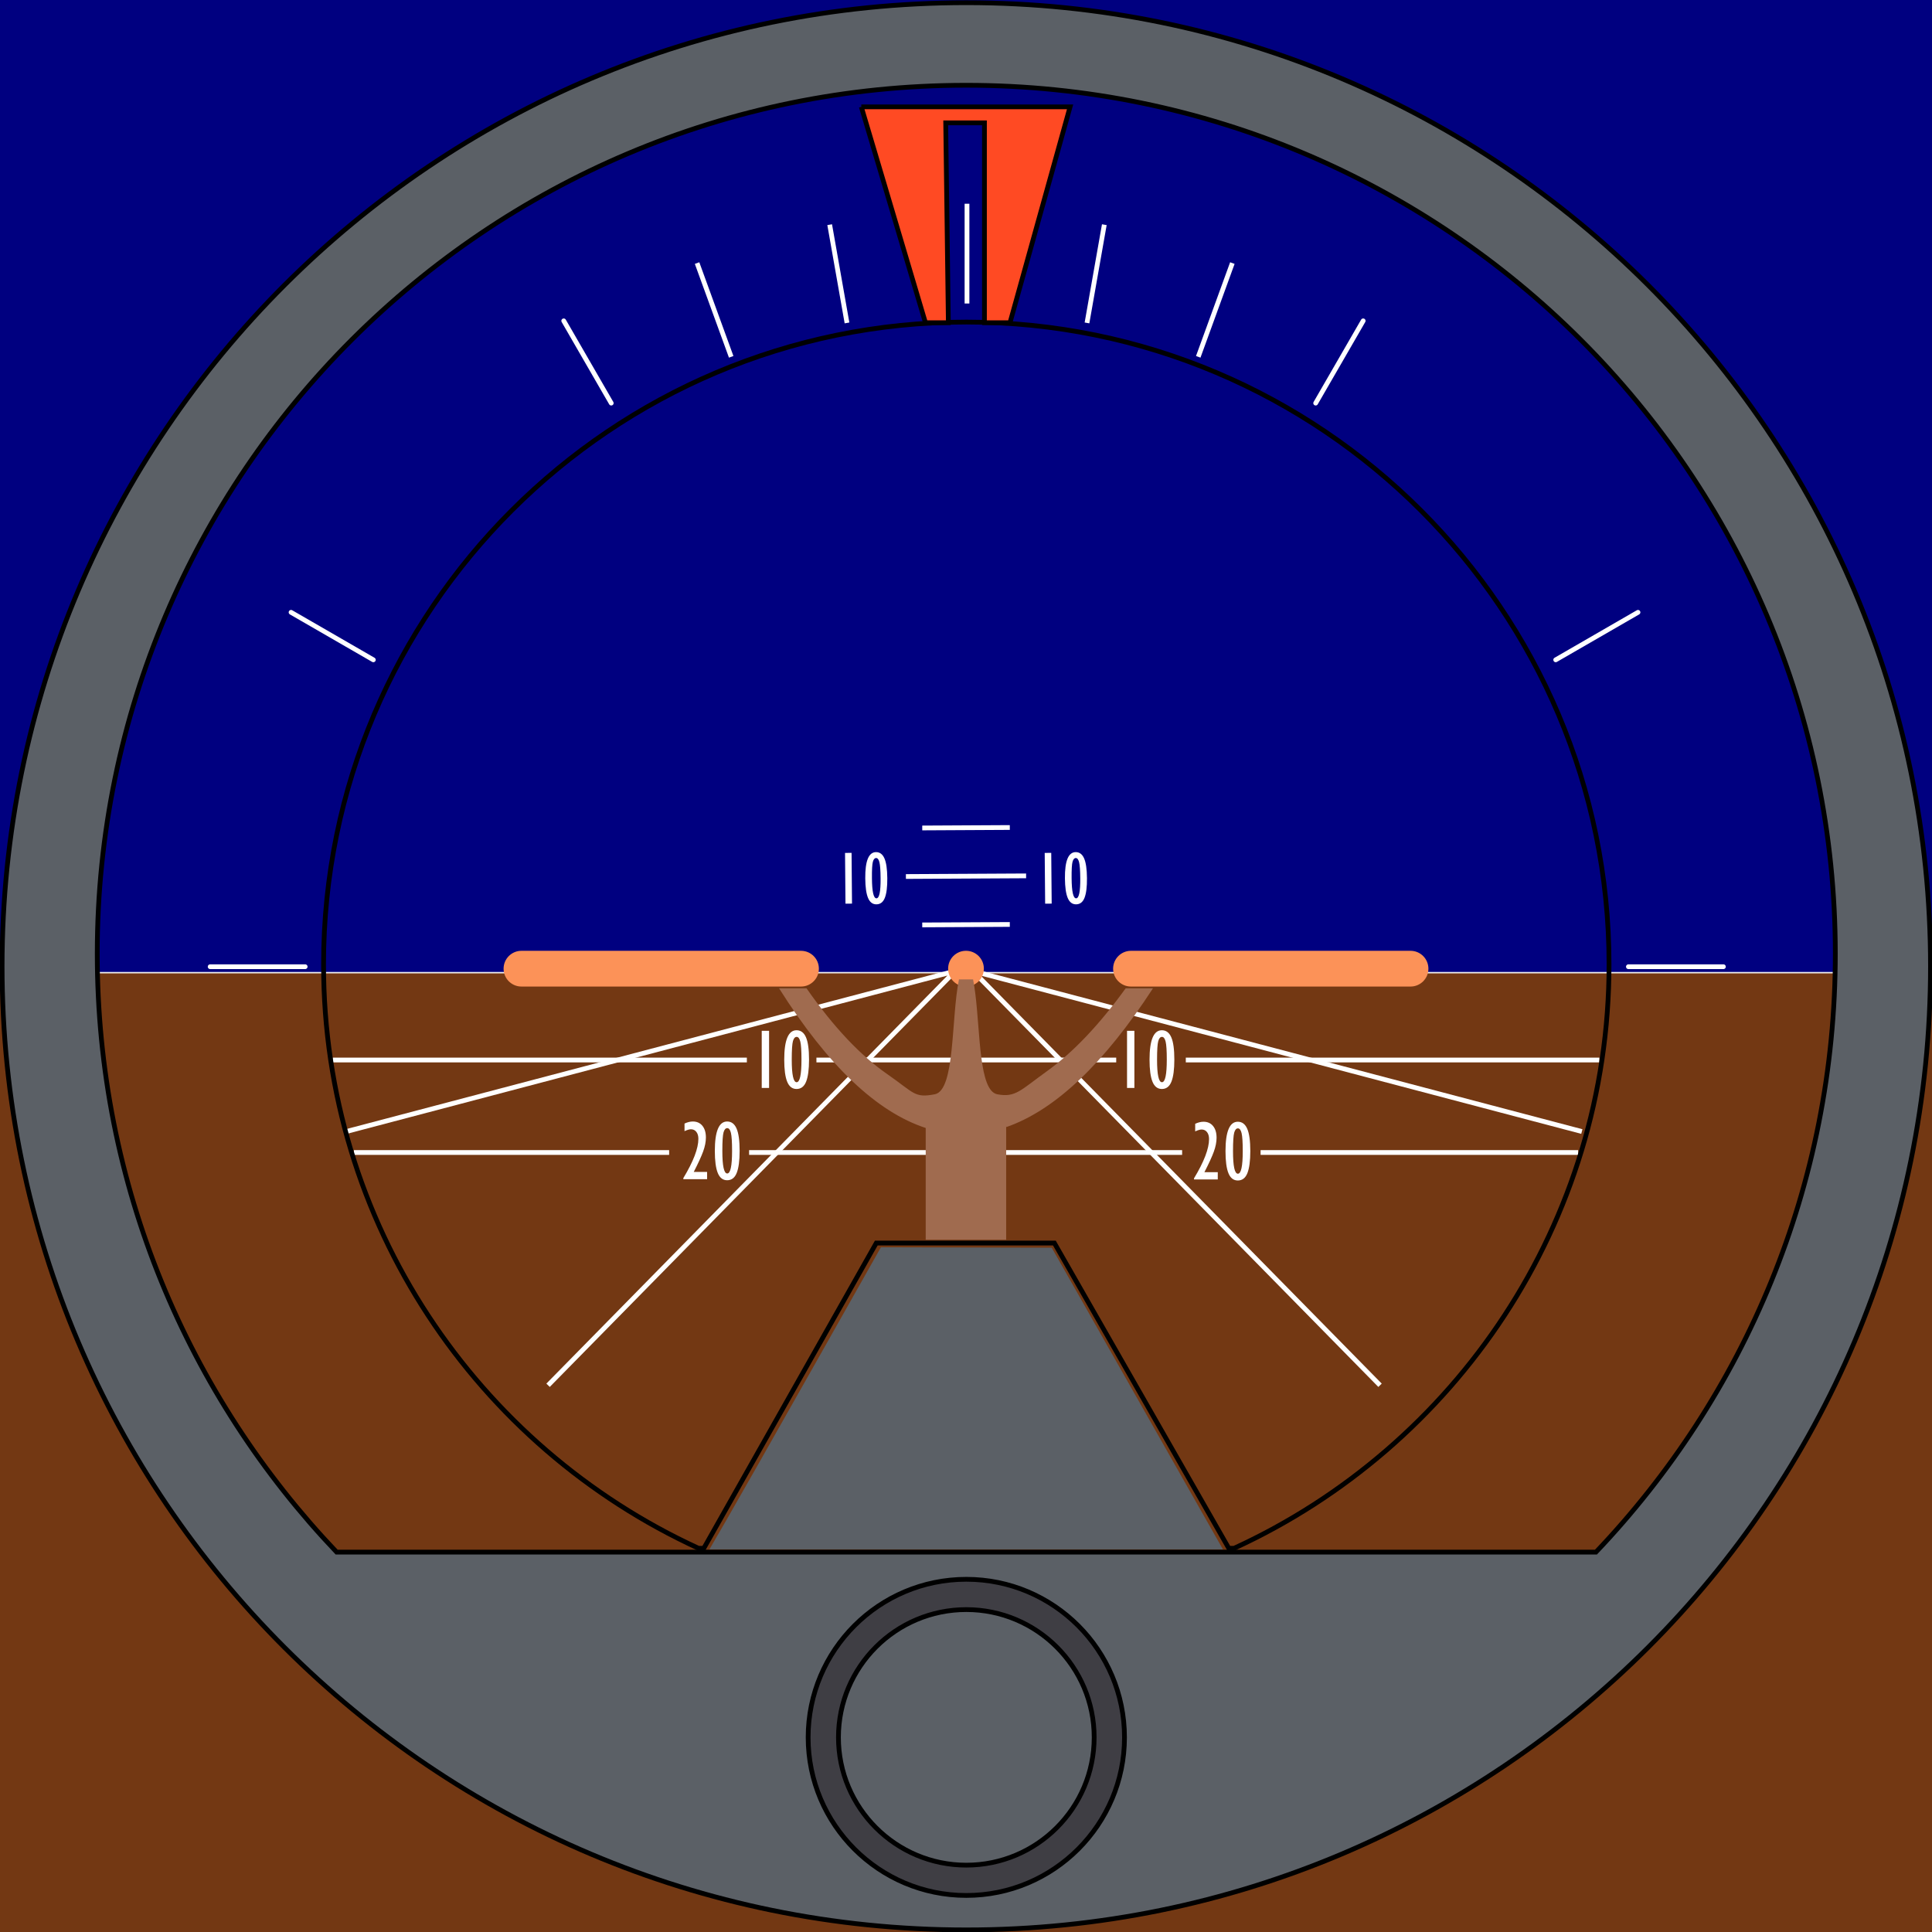
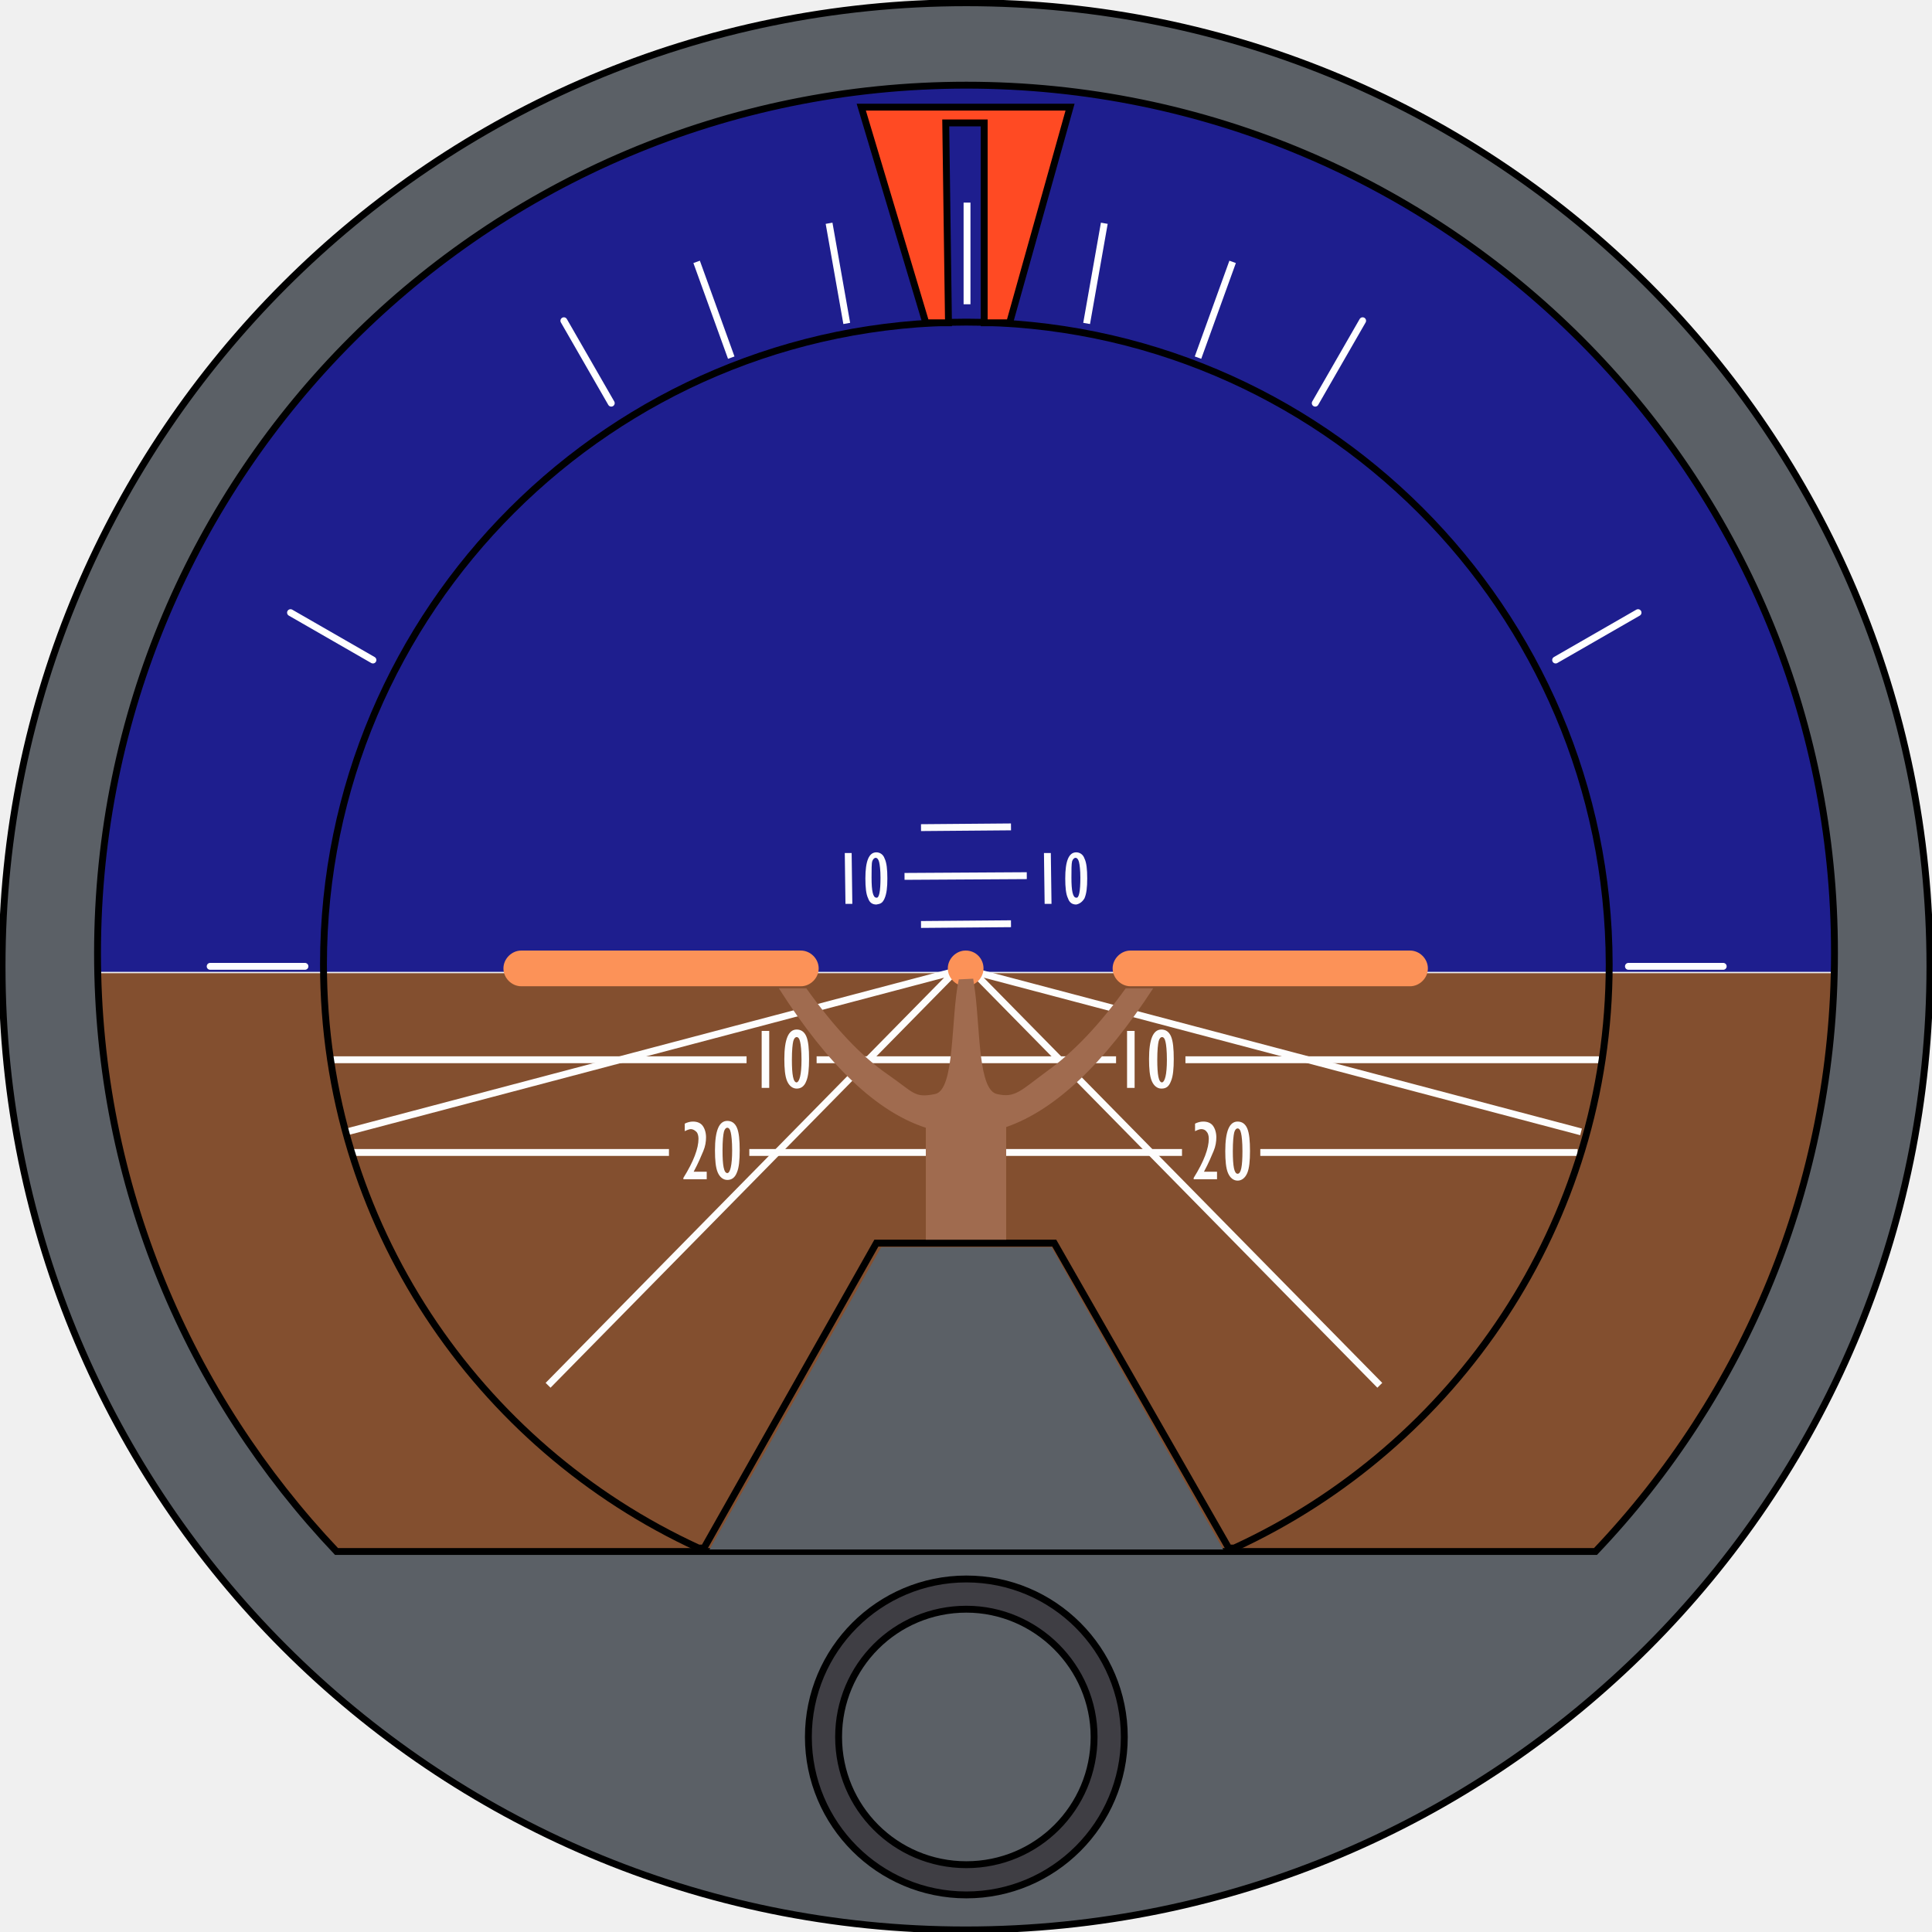
- <svg xmlns="http://www.w3.org/2000/svg" viewBox="0 0 281.254 281.254" version="1.1" id="svg34" width="281.254" height="281.254">
-   <defs id="defs34" />
-   <g id="layer3">
-     <rect style="fill:#733813;fill-opacity:1;stroke-width:1.611;stroke-dasharray:none" id="rect43" width="758.61" height="282.105" x="-240.02" y="141.699" />
-     <rect style="fill:#000080;fill-opacity:1;stroke-width:1.606;stroke-dasharray:none" id="rect44" width="760.8" height="281.002" x="-240.952" y="-139.508" />
-     <path d="m 699.35,287.39 17.431,-0.093" fill="none" stroke="#ffffff" stroke-linecap="square" stroke-width="1.5" id="path19" style="stroke-width:1.001;stroke-dasharray:none;display:inline" transform="matrix(0.69155,0,0,0.69155,-349.032,-64.09954)" />
-     <path d="m 699.35,266.98 17.431,-0.093" fill="none" stroke="#ffffff" stroke-linecap="square" stroke-width="1.5" id="path20" style="stroke-width:1.001;stroke-dasharray:none;display:inline" transform="matrix(0.69155,0,0,0.69155,-349.032,-64.09954)" />
-     <path d="m 695.91,277.2 24.301,-0.13" fill="none" stroke="#ffffff" stroke-linecap="square" stroke-width="2.091" id="path21" style="stroke-width:1.001;stroke-dasharray:none;display:inline" transform="matrix(0.69155,0,0,0.69155,-349.032,-64.09954)" />
-     <path d="m 682.689,282.921 -0.093,-10.687 1.375,-0.012 0.093,10.687 z m 6.517,0.139 c -0.797,0.007 -1.384,-0.439 -1.762,-1.336 -0.378,-0.898 -0.574,-2.276 -0.591,-4.136 -0.032,-3.667 0.721,-5.506 2.257,-5.52 0.792,-0.007 1.383,0.427 1.773,1.301 0.39,0.874 0.594,2.267 0.61,4.178 0.016,1.833 -0.154,3.208 -0.511,4.126 -0.357,0.917 -0.949,1.379 -1.777,1.387 z m 0.874,-5.5 c -0.014,-1.651 -0.096,-2.773 -0.244,-3.365 -0.148,-0.592 -0.381,-0.887 -0.699,-0.885 -0.307,0.003 -0.534,0.265 -0.681,0.787 -0.147,0.522 -0.212,1.682 -0.196,3.478 0.024,2.818 0.341,4.224 0.951,4.218 0.604,-0.005 0.894,-1.417 0.87,-4.234 z" fill="#ffffff" id="path22" style="stroke-width:1.001;stroke-dasharray:none;display:inline" transform="matrix(0.69155,0,0,0.69155,-349.032,-64.09954)" />
-     <path d="m 724.721,282.921 -0.093,-10.687 1.375,-0.012 0.093,10.687 z m 6.517,0.139 c -0.797,0.007 -1.384,-0.439 -1.762,-1.336 -0.378,-0.898 -0.574,-2.276 -0.591,-4.136 -0.032,-3.667 0.72,-5.506 2.257,-5.52 0.792,-0.007 1.383,0.427 1.773,1.301 0.39,0.874 0.594,2.267 0.61,4.178 0.016,1.833 -0.154,3.208 -0.511,4.126 -0.357,0.917 -0.949,1.379 -1.777,1.387 z m 0.874,-5.5 c -0.014,-1.651 -0.096,-2.773 -0.244,-3.365 -0.148,-0.593 -0.381,-0.887 -0.699,-0.885 -0.307,0.003 -0.534,0.265 -0.681,0.787 -0.147,0.522 -0.212,1.682 -0.196,3.478 0.024,2.818 0.341,4.224 0.951,4.218 0.604,-0.005 0.894,-1.417 0.87,-4.234 z" fill="#ffffff" id="path23" style="stroke-width:1.001;stroke-dasharray:none;display:inline" transform="matrix(0.69155,0,0,0.69155,-349.032,-64.09954)" />
-     <path transform="matrix(0.69155,0,0,0.69155,-177.7973,63.39461)" d="m 494.35,137.35 v -12.023 h 1.547 v 12.023 z m 7.33,0.22 c -0.896,0 -1.553,-0.507 -1.969,-1.52 -0.416,-1.014 -0.624,-2.566 -0.624,-4.658 0,-4.125 0.864,-6.188 2.593,-6.188 0.891,1e-5 1.551,0.494 1.982,1.481 0.431,0.987 0.646,2.556 0.646,4.707 -10e-6,2.062 -0.205,3.608 -0.615,4.636 -0.41,1.028 -1.081,1.542 -2.013,1.542 z m 1.037,-6.179 c 0,-1.857 -0.081,-3.12 -0.242,-3.788 -0.161,-0.668 -0.42,-1.002 -0.778,-1.002 -0.346,1e-5 -0.604,0.293 -0.773,0.879 -0.17,0.586 -0.255,1.89 -0.255,3.911 0,3.17 0.343,4.755 1.028,4.755 0.68,0 1.02,-1.585 1.02,-4.755 z" fill="#ffffff" id="path24" style="stroke-width:1.001;stroke-dasharray:none;display:inline" />
-     <path transform="matrix(0.69155,0,0,0.69155,-230.9775,63.39461)" d="m 494.35,137.35 v -12.023 h 1.547 v 12.023 z m 7.33,0.22 c -0.896,0 -1.553,-0.507 -1.969,-1.52 -0.416,-1.014 -0.624,-2.566 -0.624,-4.658 0,-4.125 0.864,-6.188 2.593,-6.188 0.891,1e-5 1.551,0.494 1.982,1.481 0.431,0.987 0.646,2.556 0.646,4.707 -10e-6,2.062 -0.205,3.608 -0.615,4.636 -0.41,1.028 -1.081,1.542 -2.013,1.542 z m 1.037,-6.179 c 0,-1.857 -0.081,-3.12 -0.242,-3.788 -0.161,-0.668 -0.42,-1.002 -0.778,-1.002 -0.346,1e-5 -0.604,0.293 -0.773,0.879 -0.17,0.586 -0.255,1.89 -0.255,3.911 0,3.17 0.343,4.755 1.028,4.755 0.68,0 1.02,-1.585 1.02,-4.755 z" fill="#ffffff" id="path29" style="stroke-width:1.001;stroke-dasharray:none;display:inline" />
-     <path transform="matrix(0.69155,0,0,0.69155,-166.7394,76.71387)" d="m 492.46,137.35 v -0.237 c 2.109,-3.492 3.164,-6.246 3.164,-8.262 -10e-6,-0.609 -0.142,-1.097 -0.426,-1.463 -0.284,-0.366 -0.664,-0.549 -1.138,-0.549 -0.334,1e-5 -0.785,0.132 -1.353,0.396 v -1.6 c 0.621,-0.287 1.204,-0.431 1.749,-0.431 0.85,1e-5 1.52,0.3 2.013,0.901 0.492,0.601 0.738,1.422 0.738,2.465 -1e-5,0.902 -0.193,1.884 -0.58,2.944 -0.387,1.06 -1.046,2.496 -1.978,4.307 h 2.812 v 1.529 h -5.001 z m 9.22,0.22 c -0.896,0 -1.553,-0.507 -1.969,-1.52 -0.416,-1.014 -0.624,-2.566 -0.624,-4.658 0,-4.125 0.864,-6.188 2.593,-6.188 0.891,1e-5 1.551,0.494 1.982,1.481 0.431,0.987 0.646,2.556 0.646,4.707 -10e-6,2.062 -0.205,3.608 -0.615,4.636 -0.41,1.028 -1.081,1.542 -2.013,1.542 z m 1.037,-6.179 c 0,-1.857 -0.081,-3.12 -0.242,-3.788 -0.161,-0.668 -0.42,-1.002 -0.778,-1.002 -0.346,1e-5 -0.604,0.293 -0.773,0.879 -0.17,0.586 -0.255,1.89 -0.255,3.911 0,3.17 0.343,4.755 1.028,4.755 0.68,0 1.02,-1.585 1.02,-4.755 z" fill="#ffffff" id="path30" style="stroke-width:1.001;stroke-dasharray:none;display:inline" />
-     <path transform="matrix(0.69155,0,0,0.69155,-241.081,76.67929)" d="m 492.46,137.35 v -0.237 c 2.109,-3.492 3.164,-6.246 3.164,-8.262 -10e-6,-0.609 -0.142,-1.097 -0.426,-1.463 -0.284,-0.366 -0.664,-0.549 -1.138,-0.549 -0.334,1e-5 -0.785,0.132 -1.353,0.396 v -1.6 c 0.621,-0.287 1.204,-0.431 1.749,-0.431 0.85,1e-5 1.52,0.3 2.013,0.901 0.492,0.601 0.738,1.422 0.738,2.465 -1e-5,0.902 -0.193,1.884 -0.58,2.944 -0.387,1.06 -1.046,2.496 -1.978,4.307 h 2.812 v 1.529 h -5.001 z m 9.22,0.22 c -0.896,0 -1.553,-0.507 -1.969,-1.52 -0.416,-1.014 -0.624,-2.566 -0.624,-4.658 0,-4.125 0.864,-6.188 2.593,-6.188 0.891,1e-5 1.551,0.494 1.982,1.481 0.431,0.987 0.646,2.556 0.646,4.707 -10e-6,2.062 -0.205,3.608 -0.615,4.636 -0.41,1.028 -1.081,1.542 -2.013,1.542 z m 1.037,-6.179 c 0,-1.857 -0.081,-3.12 -0.242,-3.788 -0.161,-0.668 -0.42,-1.002 -0.778,-1.002 -0.346,1e-5 -0.604,0.293 -0.773,0.879 -0.17,0.586 -0.255,1.89 -0.255,3.911 0,3.17 0.343,4.755 1.028,4.755 0.68,0 1.02,-1.585 1.02,-4.755 z" fill="#ffffff" id="path31" style="stroke-width:1.001;stroke-dasharray:none;display:inline" />
-     <path d="m 662.4,335.3 h 91.156 m 16.517,0 h 66.848 m -257.72,0 h 66.367" fill="none" stroke="#ffffff" stroke-width="1.933" id="path32" style="stroke-width:1.001;stroke-dasharray:none;display:inline" transform="matrix(0.69155,0,0,0.69155,-349.032,-64.09954)" />
-     <path d="m 754.33,315.83 h 87.054 m -164.81,0 h 63.108 m -164.95,0 h 87.197" fill="none" stroke="#ffffff" stroke-width="2" id="path33" style="stroke-width:1.001;stroke-dasharray:none;display:inline" transform="matrix(0.69155,0,0,0.69155,-349.032,-64.09954)" />
-     <path d="m 795.22,384.3 -85.699,-87.196 128.18,33.783 M 620.081,384.3 705.78,297.104 577.6,330.887" fill="none" stroke="#ffffff" stroke-width="2" id="path34" style="stroke-width:1.001;stroke-dasharray:none;display:inline" transform="matrix(0.69155,0,0,0.69155,-349.032,-64.09954)" />
+ <svg xmlns="http://www.w3.org/2000/svg" version="1.1" id="svg34" x="0px" y="0px" viewBox="0 0 281.3 281.3" style="enable-background:new 0 0 281.3 281.3;" xml:space="preserve">
+   <style type="text/css">
+ 	.st0{filter:url(#Adobe_OpacityMaskFilter);}
+ 	.st1{fill:#231F20;}
+ 	.st2{mask:url(#layer3_1_);}
+ 	.st3{fill:#733813;}
+ 	.st4{fill:#000080;}
+ 	.st5{fill:none;stroke:#FFFFFF;stroke-width:1.001;stroke-linecap:square;}
+ 	.st6{fill:#FFFFFF;}
+ 	.st7{fill:none;stroke:#FFFFFF;stroke-width:1.001;}
+ 	.st8{display:none;fill:#5B93C5;stroke:#000000;stroke-width:1.001;}
+ 	.st9{fill-rule:evenodd;clip-rule:evenodd;fill:#5B6066;stroke:#000000;stroke-width:1.001;stroke-linecap:square;}
+ 	.st10{fill:none;stroke:#000000;stroke-width:1.001;stroke-linecap:square;}
+ 	.st11{fill-rule:evenodd;clip-rule:evenodd;fill:#3F3E44;stroke:#000000;stroke-width:1.001;stroke-linecap:square;}
+ 	.st12{fill:#5B6066;}
+ 	.st13{fill-rule:evenodd;clip-rule:evenodd;fill:#FF4A23;stroke:#000000;stroke-width:1.001;}
+ 	.st14{fill:none;stroke:#FFFFFF;stroke-width:1.001;stroke-linecap:round;}
+ 	.st15{fill:#FC9258;}
+ 	.st16{fill:#A06B4F;}
+ </style>
+   <defs>
+     <filter id="Adobe_OpacityMaskFilter" filterUnits="userSpaceOnUse" x="-241" y="-139.5" width="760.8" height="563.3">
+       <feColorMatrix type="matrix" values="-1 0 0 0 1  0 -1 0 0 1  0 0 -1 0 1  0 0 0 1 0" color-interpolation-filters="sRGB" result="source" />
+     </filter>
+   </defs>
+   <mask maskUnits="userSpaceOnUse" x="-241" y="-139.5" width="760.8" height="563.3" id="layer3_1_">
+     <g class="st0">
+       <circle class="st1" cx="140.6" cy="140.7" r="140.5" />
+     </g>
+   </mask>
+   <g id="layer3" class="st2">
+     <rect id="rect43" x="-240" y="141.7" class="st3" width="758.6" height="282.1" />
+     <rect id="rect44" x="-241" y="-139.5" class="st4" width="760.8" height="281" />
+     <path id="path19" class="st5" d="M134.6,134.6l12.1-0.1" />
+     <path id="path20" class="st5" d="M134.6,120.5l12.1-0.1" />
+     <path id="path21" class="st5" d="M132.2,127.6l16.8-0.1" />
+     <path id="path22" class="st6" d="M123.1,131.6l-0.1-7.4l1,0l0.1,7.4L123.1,131.6z M127.6,131.7c-0.6,0-1-0.3-1.2-0.9   c-0.3-0.6-0.4-1.6-0.4-2.9c0-2.5,0.5-3.8,1.6-3.8c0.5,0,1,0.3,1.2,0.9c0.3,0.6,0.4,1.6,0.4,2.9c0,1.3-0.1,2.2-0.4,2.9   S128.2,131.6,127.6,131.7L127.6,131.7z M128.2,127.8c0-1.1-0.1-1.9-0.2-2.3c-0.1-0.4-0.3-0.6-0.5-0.6c-0.2,0-0.4,0.2-0.5,0.5   s-0.1,1.2-0.1,2.4c0,1.9,0.2,2.9,0.7,2.9C128,130.8,128.2,129.8,128.2,127.8L128.2,127.8z" />
+     <path id="path23" class="st6" d="M152.1,131.6l-0.1-7.4l1,0l0.1,7.4L152.1,131.6z M156.7,131.7c-0.6,0-1-0.3-1.2-0.9   c-0.3-0.6-0.4-1.6-0.4-2.9c0-2.5,0.5-3.8,1.6-3.8c0.5,0,1,0.3,1.2,0.9c0.3,0.6,0.4,1.6,0.4,2.9c0,1.3-0.1,2.2-0.4,2.9   C157.6,131.3,157.2,131.6,156.7,131.7L156.7,131.7z M157.3,127.8c0-1.1-0.1-1.9-0.2-2.3c-0.1-0.4-0.3-0.6-0.5-0.6   c-0.2,0-0.4,0.2-0.5,0.5c-0.1,0.4-0.1,1.2-0.1,2.4c0,1.9,0.2,2.9,0.7,2.9C157.1,130.8,157.3,129.8,157.3,127.8L157.3,127.8z" />
+     <path id="path24" class="st6" d="M164.1,158.4v-8.3h1.1v8.3H164.1z M169.1,158.5c-0.6,0-1.1-0.4-1.4-1.1c-0.3-0.7-0.4-1.8-0.4-3.2   c0-2.9,0.6-4.3,1.8-4.3c0.6,0,1.1,0.3,1.4,1c0.3,0.7,0.4,1.8,0.4,3.3c0,1.4-0.1,2.5-0.4,3.2C170.2,158.2,169.8,158.5,169.1,158.5   L169.1,158.5z M169.9,154.3c0-1.3-0.1-2.2-0.2-2.6c-0.1-0.5-0.3-0.7-0.5-0.7c-0.2,0-0.4,0.2-0.5,0.6c-0.1,0.4-0.2,1.3-0.2,2.7   c0,2.2,0.2,3.3,0.7,3.3C169.6,157.5,169.9,156.5,169.9,154.3L169.9,154.3z" />
+     <path id="path29" class="st6" d="M110.9,158.4v-8.3h1.1v8.3H110.9z M116,158.5c-0.6,0-1.1-0.4-1.4-1.1c-0.3-0.7-0.4-1.8-0.4-3.2   c0-2.9,0.6-4.3,1.8-4.3c0.6,0,1.1,0.3,1.4,1s0.4,1.8,0.4,3.3c0,1.4-0.1,2.5-0.4,3.2C117.1,158.2,116.6,158.5,116,158.5L116,158.5z    M116.7,154.3c0-1.3-0.1-2.2-0.2-2.6c-0.1-0.5-0.3-0.7-0.5-0.7c-0.2,0-0.4,0.2-0.5,0.6c-0.1,0.4-0.2,1.3-0.2,2.7   c0,2.2,0.2,3.3,0.7,3.3C116.4,157.5,116.7,156.5,116.7,154.3L116.7,154.3z" />
+     <path id="path30" class="st6" d="M173.8,171.7v-0.2c1.5-2.4,2.2-4.3,2.2-5.7c0-0.4-0.1-0.8-0.3-1c-0.2-0.3-0.5-0.4-0.8-0.4   c-0.2,0-0.5,0.1-0.9,0.3v-1.1c0.4-0.2,0.8-0.3,1.2-0.3c0.6,0,1.1,0.2,1.4,0.6c0.3,0.4,0.5,1,0.5,1.7c0,0.6-0.1,1.3-0.4,2   c-0.3,0.7-0.7,1.7-1.4,3h1.9v1.1L173.8,171.7L173.8,171.7z M180.2,171.9c-0.6,0-1.1-0.4-1.4-1.1c-0.3-0.7-0.4-1.8-0.4-3.2   c0-2.9,0.6-4.3,1.8-4.3c0.6,0,1.1,0.3,1.4,1c0.3,0.7,0.4,1.8,0.4,3.3c0,1.4-0.1,2.5-0.4,3.2S180.8,171.9,180.2,171.9L180.2,171.9z    M180.9,167.6c0-1.3-0.1-2.2-0.2-2.6c-0.1-0.5-0.3-0.7-0.5-0.7c-0.2,0-0.4,0.2-0.5,0.6s-0.2,1.3-0.2,2.7c0,2.2,0.2,3.3,0.7,3.3   C180.7,170.9,180.9,169.8,180.9,167.6L180.9,167.6z" />
+     <path id="path31" class="st6" d="M99.5,171.7v-0.2c1.5-2.4,2.2-4.3,2.2-5.7c0-0.4-0.1-0.8-0.3-1s-0.5-0.4-0.8-0.4   c-0.2,0-0.5,0.1-0.9,0.3v-1.1c0.4-0.2,0.8-0.3,1.2-0.3c0.6,0,1.1,0.2,1.4,0.6c0.3,0.4,0.5,1,0.5,1.7c0,0.6-0.1,1.3-0.4,2   c-0.3,0.7-0.7,1.7-1.4,3h1.9v1.1L99.5,171.7L99.5,171.7z M105.9,171.8c-0.6,0-1.1-0.4-1.4-1.1c-0.3-0.7-0.4-1.8-0.4-3.2   c0-2.9,0.6-4.3,1.8-4.3c0.6,0,1.1,0.3,1.4,1c0.3,0.7,0.4,1.8,0.4,3.3c0,1.4-0.1,2.5-0.4,3.2C107,171.5,106.5,171.8,105.9,171.8   L105.9,171.8z M106.6,167.5c0-1.3-0.1-2.2-0.2-2.6c-0.1-0.5-0.3-0.7-0.5-0.7c-0.2,0-0.4,0.2-0.5,0.6s-0.2,1.3-0.2,2.7   c0,2.2,0.2,3.3,0.7,3.3C106.3,170.8,106.6,169.7,106.6,167.5L106.6,167.5z" />
+     <path id="path32" class="st7" d="M109.1,167.8h63 M183.5,167.8h46.2 M51.5,167.8h45.9" />
+     <path id="path33" class="st7" d="M172.6,154.3h60.2 M118.9,154.3h43.6 M48.4,154.3h60.3" />
+     <path id="path34" class="st7" d="M200.9,201.7l-59.3-60.3l88.6,23.4 M79.8,201.7l59.3-60.3l-88.6,23.4" />
  </g>
-   <g id="layer1" style="display:inline">
-     <circle cx="707" cy="295" r="200" stroke="#000000" fill="#5b93c5" stroke-width="1" id="circle1" style="display:none;stroke-width:1.001;stroke-dasharray:none" transform="matrix(0.69155,0,0,0.69155,-349.032,-64.09954)" />
-     <path d="m 708.04,110.57 c -100.92,0 -182.81,81.885 -182.81,182.81 0,48.811 19.158,93.177 50.362,125.98 h 264.93 c 31.205,-32.8 50.362,-77.166 50.362,-125.98 0,-100.92 -81.932,-182.81 -182.85,-182.81 z m 202.87,185.47 c 0,111.97 -90.875,202.85 -202.85,202.85 -111.975,0 -202.85,-90.875 -202.85,-202.85 0,-111.975 90.875,-202.85 202.85,-202.85 111.975,0 202.85,90.875 202.85,202.85 z" fill="#5b6066" fill-rule="evenodd" stroke="#000000" stroke-linecap="square" id="path3" style="display:inline;stroke-width:1.001;stroke-dasharray:none" transform="matrix(0.6919716,0,0,0.6915342,-349.2864,-64.05078)" />
-     <path d="m 708.06,160.42 c -74.632,0 -135.22,60.586 -135.22,135.22 0,54.525 32.347,101.53 78.875,122.91 h 1.125 l 36.281,-64.25 h 37.469 l 36.688,64.25 h 1.125 c 46.528,-21.373 78.875,-68.381 78.875,-122.91 0,-74.632 -60.586,-135.22 -135.22,-135.22 z" fill="none" stroke="#000000" stroke-linecap="square" id="path4" style="display:inline;stroke-width:1.001;stroke-dasharray:none" transform="matrix(0.6919716,0,0,0.6915342,-349.2864,-64.05078)" />
-     <path d="m 741.34,458.36 c 0,18.369 -14.908,33.277 -33.277,33.277 -18.369,0 -33.277,-14.908 -33.277,-33.277 0,-18.369 14.908,-33.277 33.277,-33.277 18.369,0 33.277,14.908 33.277,33.277 z m -6.379,0 c 0,14.848 -12.051,26.899 -26.899,26.899 -14.848,0 -26.899,-12.051 -26.899,-26.899 0,-14.848 12.051,-26.899 26.899,-26.899 14.848,0 26.899,12.051 26.899,26.899 z" fill="#3f3e44" fill-rule="evenodd" stroke="#000000" stroke-linecap="square" stroke-width=".707" id="path5" style="display:inline;stroke-width:1.001;stroke-dasharray:none" transform="matrix(0.6919716,0,0,0.6915342,-349.2864,-64.05078)" />
-     <path d="m 657.65,412.51 c 2.004,-3.458 10.125,-17.77 18.046,-31.805 l 14.402,-25.518 17.968,0.047 17.968,0.047 18.012,31.758 18.012,31.758 h -108.05 l 3.644,-6.287 z" fill="#5b6066" id="path6" style="display:inline;stroke-width:1.001;stroke-dasharray:none" transform="matrix(0.6919716,0,0,0.6915342,-349.2864,-64.05078)" />
+   <g id="layer1">
+     <circle id="circle1" class="st8" cx="139.9" cy="139.9" r="138.3" />
+     <path id="path3" class="st9" d="M140.7,12.4C70.8,12.4,14.2,69,14.2,138.8c0,33.8,13.3,64.4,34.8,87.1h183.3   c21.6-22.7,34.8-53.4,34.8-87.1C267.2,69,210.5,12.4,140.7,12.4L140.7,12.4z M281,140.7c0,77.4-62.9,140.3-140.4,140.3   S0.3,218.1,0.3,140.7S63.2,0.4,140.7,0.4S281,63.2,281,140.7L281,140.7z" />
+     <path id="path4" class="st10" d="M140.7,46.9c-51.6,0-93.6,41.9-93.6,93.5c0,37.7,22.4,70.2,54.6,85h0.8l25.1-44.4h25.9l25.4,44.4   h0.8c32.2-14.8,54.6-47.3,54.6-85C234.2,88.8,192.3,46.9,140.7,46.9L140.7,46.9z" />
+     <path id="path5" class="st11" d="M163.7,252.9c0,12.7-10.3,23-23,23c-12.7,0-23-10.3-23-23c0-12.7,10.3-23,23-23   C153.4,229.9,163.7,240.2,163.7,252.9z M159.3,252.9c0,10.3-8.3,18.6-18.6,18.6c-10.3,0-18.6-8.3-18.6-18.6s8.3-18.6,18.6-18.6   C150.9,234.3,159.3,242.7,159.3,252.9z" />
+     <path id="path6" class="st12" d="M105.8,221.2c1.4-2.4,7-12.3,12.5-22l10-17.6l12.4,0l12.4,0l12.5,22l12.5,22h-74.8L105.8,221.2   L105.8,221.2z" />
  </g>
  <g id="layer2">
-     <path d="m 679.45,140.48 3.473,19.696" fill="none" stroke="#ffffff" stroke-linecap="square" stroke-width="3" id="path7" style="stroke-width:1.001;stroke-dasharray:none;display:block" transform="matrix(0.69155,0,0,0.69155,-349.032,-64.09954)" />
-     <path d="m 737.09,140.48 -3.473,19.696" fill="none" stroke="#ffffff" stroke-linecap="square" stroke-width="3" id="path8" style="stroke-width:1.001;stroke-dasharray:none;display:block" transform="matrix(0.69155,0,0,0.69155,-349.032,-64.09954)" />
-     <path d="m 651.62,148.54 6.84,18.794" fill="none" stroke="#ffffff" stroke-linecap="square" stroke-width="3" id="path9" style="stroke-width:1.001;stroke-dasharray:none;display:block" transform="matrix(0.69155,0,0,0.69155,-349.032,-64.09954)" />
-     <path d="m 763.96,148.54 -6.84,18.794" fill="none" stroke="#ffffff" stroke-linecap="square" stroke-width="3" id="path10" style="stroke-width:1.001;stroke-dasharray:none;display:block" transform="matrix(0.69155,0,0,0.69155,-349.032,-64.09954)" />
-     <path d="m 686.02,115.18 h 43.951 l -12.651,45.444 h -5.375 V 118.55 h -8.155 l 0.556,42.074 h -4.819 l -13.506,-45.444 z" fill="#ff4a23" fill-rule="evenodd" stroke="#000000" stroke-width=".5" id="path11" style="stroke-width:1.001;stroke-dasharray:none;display:block" transform="matrix(0.69155,0,0,0.69155,-349.032,-64.09954)" />
-     <path d="m 548.95,296.19 h 20" fill="none" stroke="#ffffff" stroke-linecap="round" stroke-width="8" id="path12" style="stroke-width:1.001;stroke-dasharray:none;display:block" transform="matrix(0.69155,0,0,0.69155,-349.032,-64.09954)" />
-     <path d="m 847.5,296.19 h 20" fill="none" stroke="#ffffff" stroke-linecap="round" stroke-width="8" id="path13" style="stroke-width:1.001;stroke-dasharray:none;display:block" transform="matrix(0.69155,0,0,0.69155,-349.032,-64.09954)" />
-     <path d="m 583.3,231.59 -17.32,-10" fill="none" stroke="#ffffff" stroke-linecap="round" stroke-width="8" id="path14" style="stroke-width:1.001;stroke-dasharray:none;display:block" transform="matrix(0.69155,0,0,0.69155,-349.032,-64.09954)" />
-     <path d="m 832.2,231.59 17.32,-10" fill="none" stroke="#ffffff" stroke-linecap="round" stroke-width="8" id="path15" style="stroke-width:1.001;stroke-dasharray:none;display:block" transform="matrix(0.69155,0,0,0.69155,-349.032,-64.09954)" />
-     <path d="m 708.27,136.08 v 20" fill="none" stroke="#ffffff" stroke-linecap="square" stroke-width="8" id="path16" style="stroke-width:1.001;stroke-dasharray:none;display:block" transform="matrix(0.69155,0,0,0.69155,-349.032,-64.09954)" />
-     <path d="m 791.67,160.23 -10,17.32" fill="none" stroke="#ffffff" stroke-linecap="round" stroke-width="8" id="path17" style="stroke-width:1.001;stroke-dasharray:none;display:block" transform="matrix(0.69155,0,0,0.69155,-349.032,-64.09954)" />
-     <path d="m 623.38,160.23 10,17.32" fill="none" stroke="#ffffff" stroke-linecap="round" stroke-width="8" id="path18" style="stroke-width:1.001;stroke-dasharray:none;display:block" transform="matrix(0.69155,0,0,0.69155,-349.032,-64.09954)" />
-     <path transform="matrix(0.69155,0,0,0.69155,-33.49846,-63.62929)" d="m 255.55,295.92 a 3.762,3.762 0 1 1 -7.524,0 3.762,3.762 0 1 1 7.524,0 z" fill="#fc9258" stroke-width=".75" id="path28" style="stroke-width:1.001;stroke-dasharray:none;display:block" />
-     <path d="m 442.03,95.406 c -1.674,8.138 -0.763,23.356 -5.094,24.188 -4.331,0.832 -4.321,-0.302 -9.969,-4.219 -5.647,-3.917 -11.332,-9.911 -17.031,-18.094 h -5.781 c 10.355,16.408 20.647,26.062 30.875,29.406 v 23.525 h 16.938 v -23.837 h 0.031 v 0.125 c 10.353,-3.592 20.635,-13.482 30.875,-29.219 h -5.75 c -5.504,7.625 -11.044,13.482 -16.594,17.469 -5.55,3.987 -6.591,5.582 -10.438,4.844 -3.847,-0.738 -3.562,-12.824 -4.625,-21.219 -0.134,-1.057 -0.282,-2.059 -0.469,-2.969 h -2.969 z" fill="#a06b4f" stroke-width=".5" id="path25" style="stroke-width:1.001;stroke-dasharray:none;display:block" transform="matrix(0.69155,0,0,0.69155,-166.0824,76.5963)" />
-     <path d="m 478.24,89.392 h 58.849 a 3.762,3.762 0 0 1 3.762,3.762 3.762,3.762 0 0 1 -3.762,3.762 H 478.24 a 3.762,3.762 0 0 1 -3.762,-3.762 3.762,3.762 0 0 1 3.762,-3.762" fill="#fc9258" stroke-width=".75" id="path27" style="stroke-width:1.001;stroke-dasharray:none;display:block" transform="matrix(0.69155,0,0,0.69155,-166.0824,76.5963)" />
-     <path d="m 349.93,89.392 h 58.849 a 3.762,3.762 0 0 1 3.762,3.762 3.762,3.762 0 0 1 -3.762,3.762 H 349.93 a 3.762,3.762 0 0 1 -3.762,-3.762 3.762,3.762 0 0 1 3.762,-3.762" fill="#fc9258" stroke-width=".75" id="path26" style="stroke-width:1.001;stroke-dasharray:none;display:block" transform="matrix(0.69155,0,0,0.69155,-166.0824,76.5963)" />
+     <path id="path7" class="st5" d="M120.8,33l2.4,13.6" />
+     <path id="path8" class="st5" d="M160.7,33l-2.4,13.6" />
+     <path id="path9" class="st5" d="M101.6,38.6l4.7,13" />
+     <path id="path10" class="st5" d="M179.3,38.6l-4.7,13" />
+     <path id="path11" class="st13" d="M125.4,15.6h30.4L147,47h-3.7V17.9h-5.6l0.4,29.1h-3.3L125.4,15.6L125.4,15.6z" />
+     <path id="path12" class="st14" d="M30.6,140.7h13.8" />
+     <path id="path13" class="st14" d="M237.1,140.7h13.8" />
+     <path id="path14" class="st14" d="M54.3,96.1l-12-6.9" />
+     <path id="path15" class="st14" d="M226.5,96.1l12-6.9" />
+     <path id="path16" class="st5" d="M140.8,30v13.8" />
+     <path id="path17" class="st14" d="M198.4,46.7l-6.9,12" />
+     <path id="path18" class="st14" d="M82.1,46.7l6.9,12" />
+     <path id="path28" class="st15" d="M143.2,141c0,1.4-1.2,2.6-2.6,2.6c-1.4,0-2.6-1.2-2.6-2.6c0,0,0,0,0,0c0-1.4,1.2-2.6,2.6-2.6   C142.1,138.4,143.2,139.6,143.2,141C143.2,141,143.2,141,143.2,141z" />
+     <path id="path25" class="st16" d="M139.6,142.6c-1.2,5.6-0.5,16.2-3.5,16.7c-3,0.6-3-0.2-6.9-2.9c-3.9-2.7-7.8-6.9-11.8-12.5h-4   c7.2,11.3,14.3,18,21.4,20.3v16.3h11.7V164h0v0.1c7.2-2.5,14.3-9.3,21.4-20.2h-4c-3.8,5.3-7.6,9.3-11.5,12.1   c-3.8,2.8-4.6,3.9-7.2,3.3c-2.7-0.5-2.5-8.9-3.2-14.7c-0.1-0.7-0.2-1.4-0.3-2.1L139.6,142.6L139.6,142.6z" />
+     <path id="path27" class="st15" d="M164.6,138.4h40.7c1.4,0,2.6,1.2,2.6,2.6c0,0,0,0,0,0c0,1.4-1.2,2.6-2.6,2.6l0,0h-40.7   c-1.4,0-2.6-1.2-2.6-2.6S163.2,138.4,164.6,138.4" />
+     <path id="path26" class="st15" d="M75.9,138.4h40.7c1.4,0,2.6,1.2,2.6,2.6s-1.2,2.6-2.6,2.6H75.9c-1.4,0-2.6-1.2-2.6-2.6   S74.5,138.4,75.9,138.4" />
  </g>
</svg>
